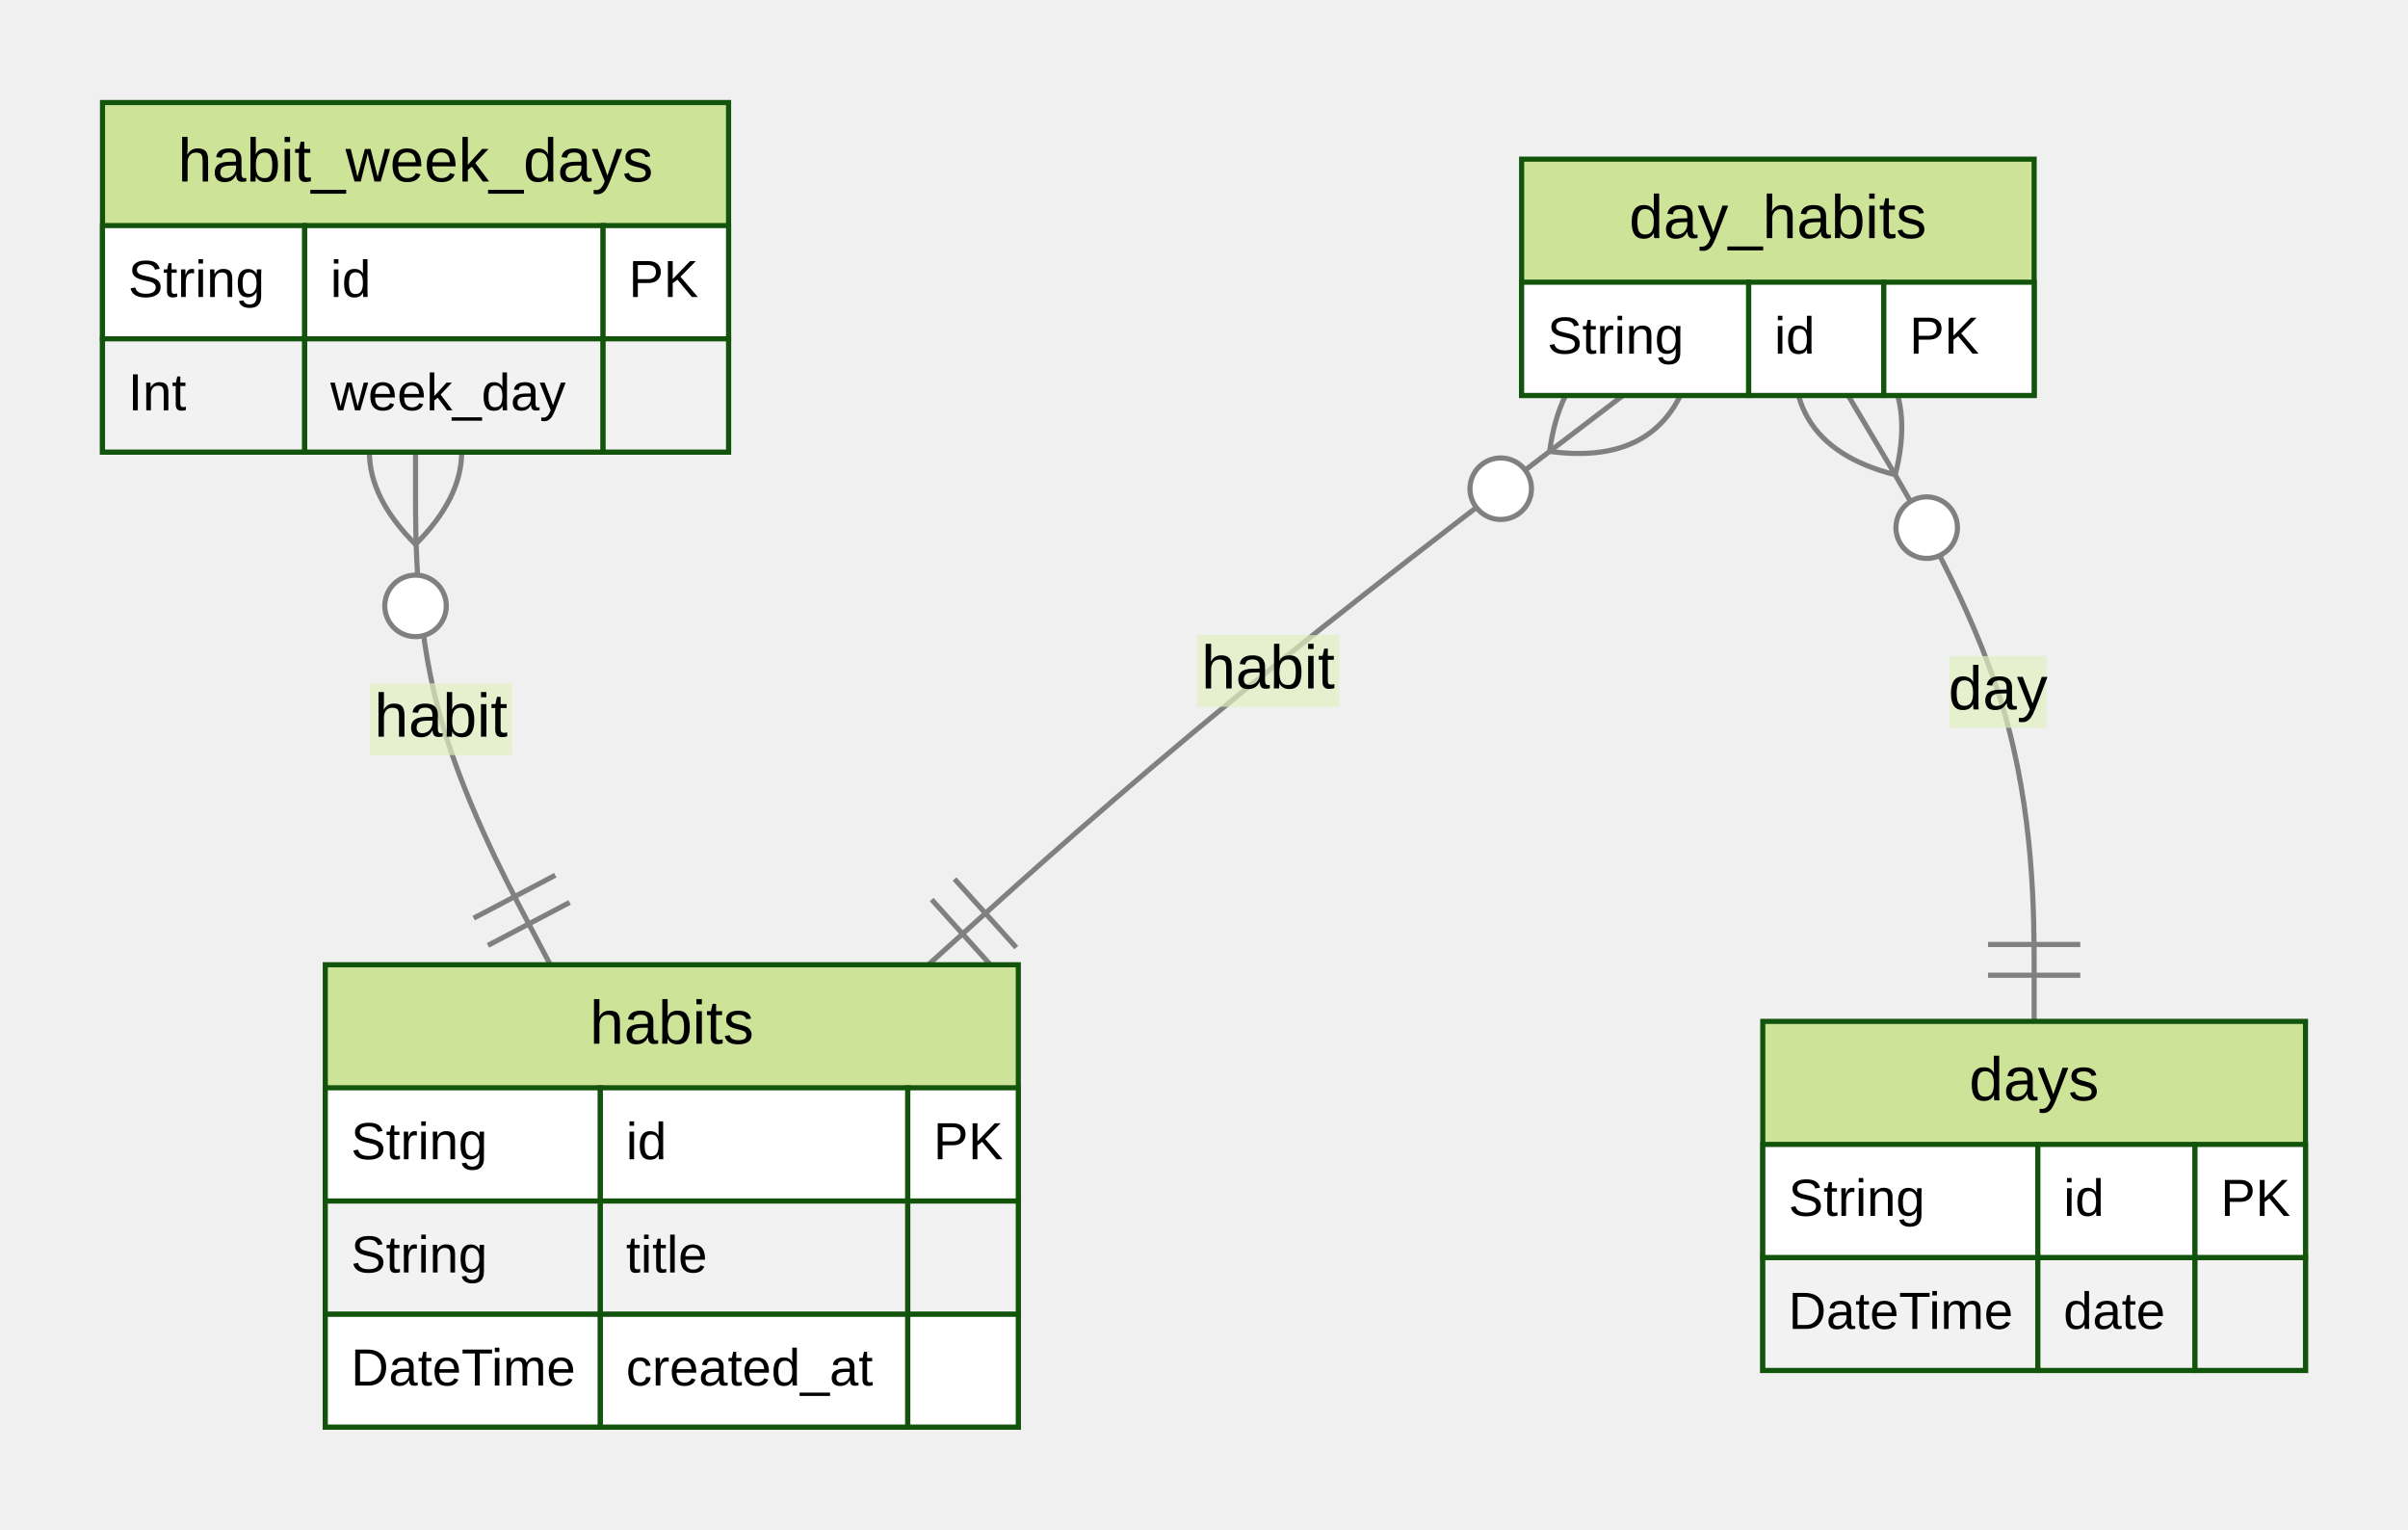
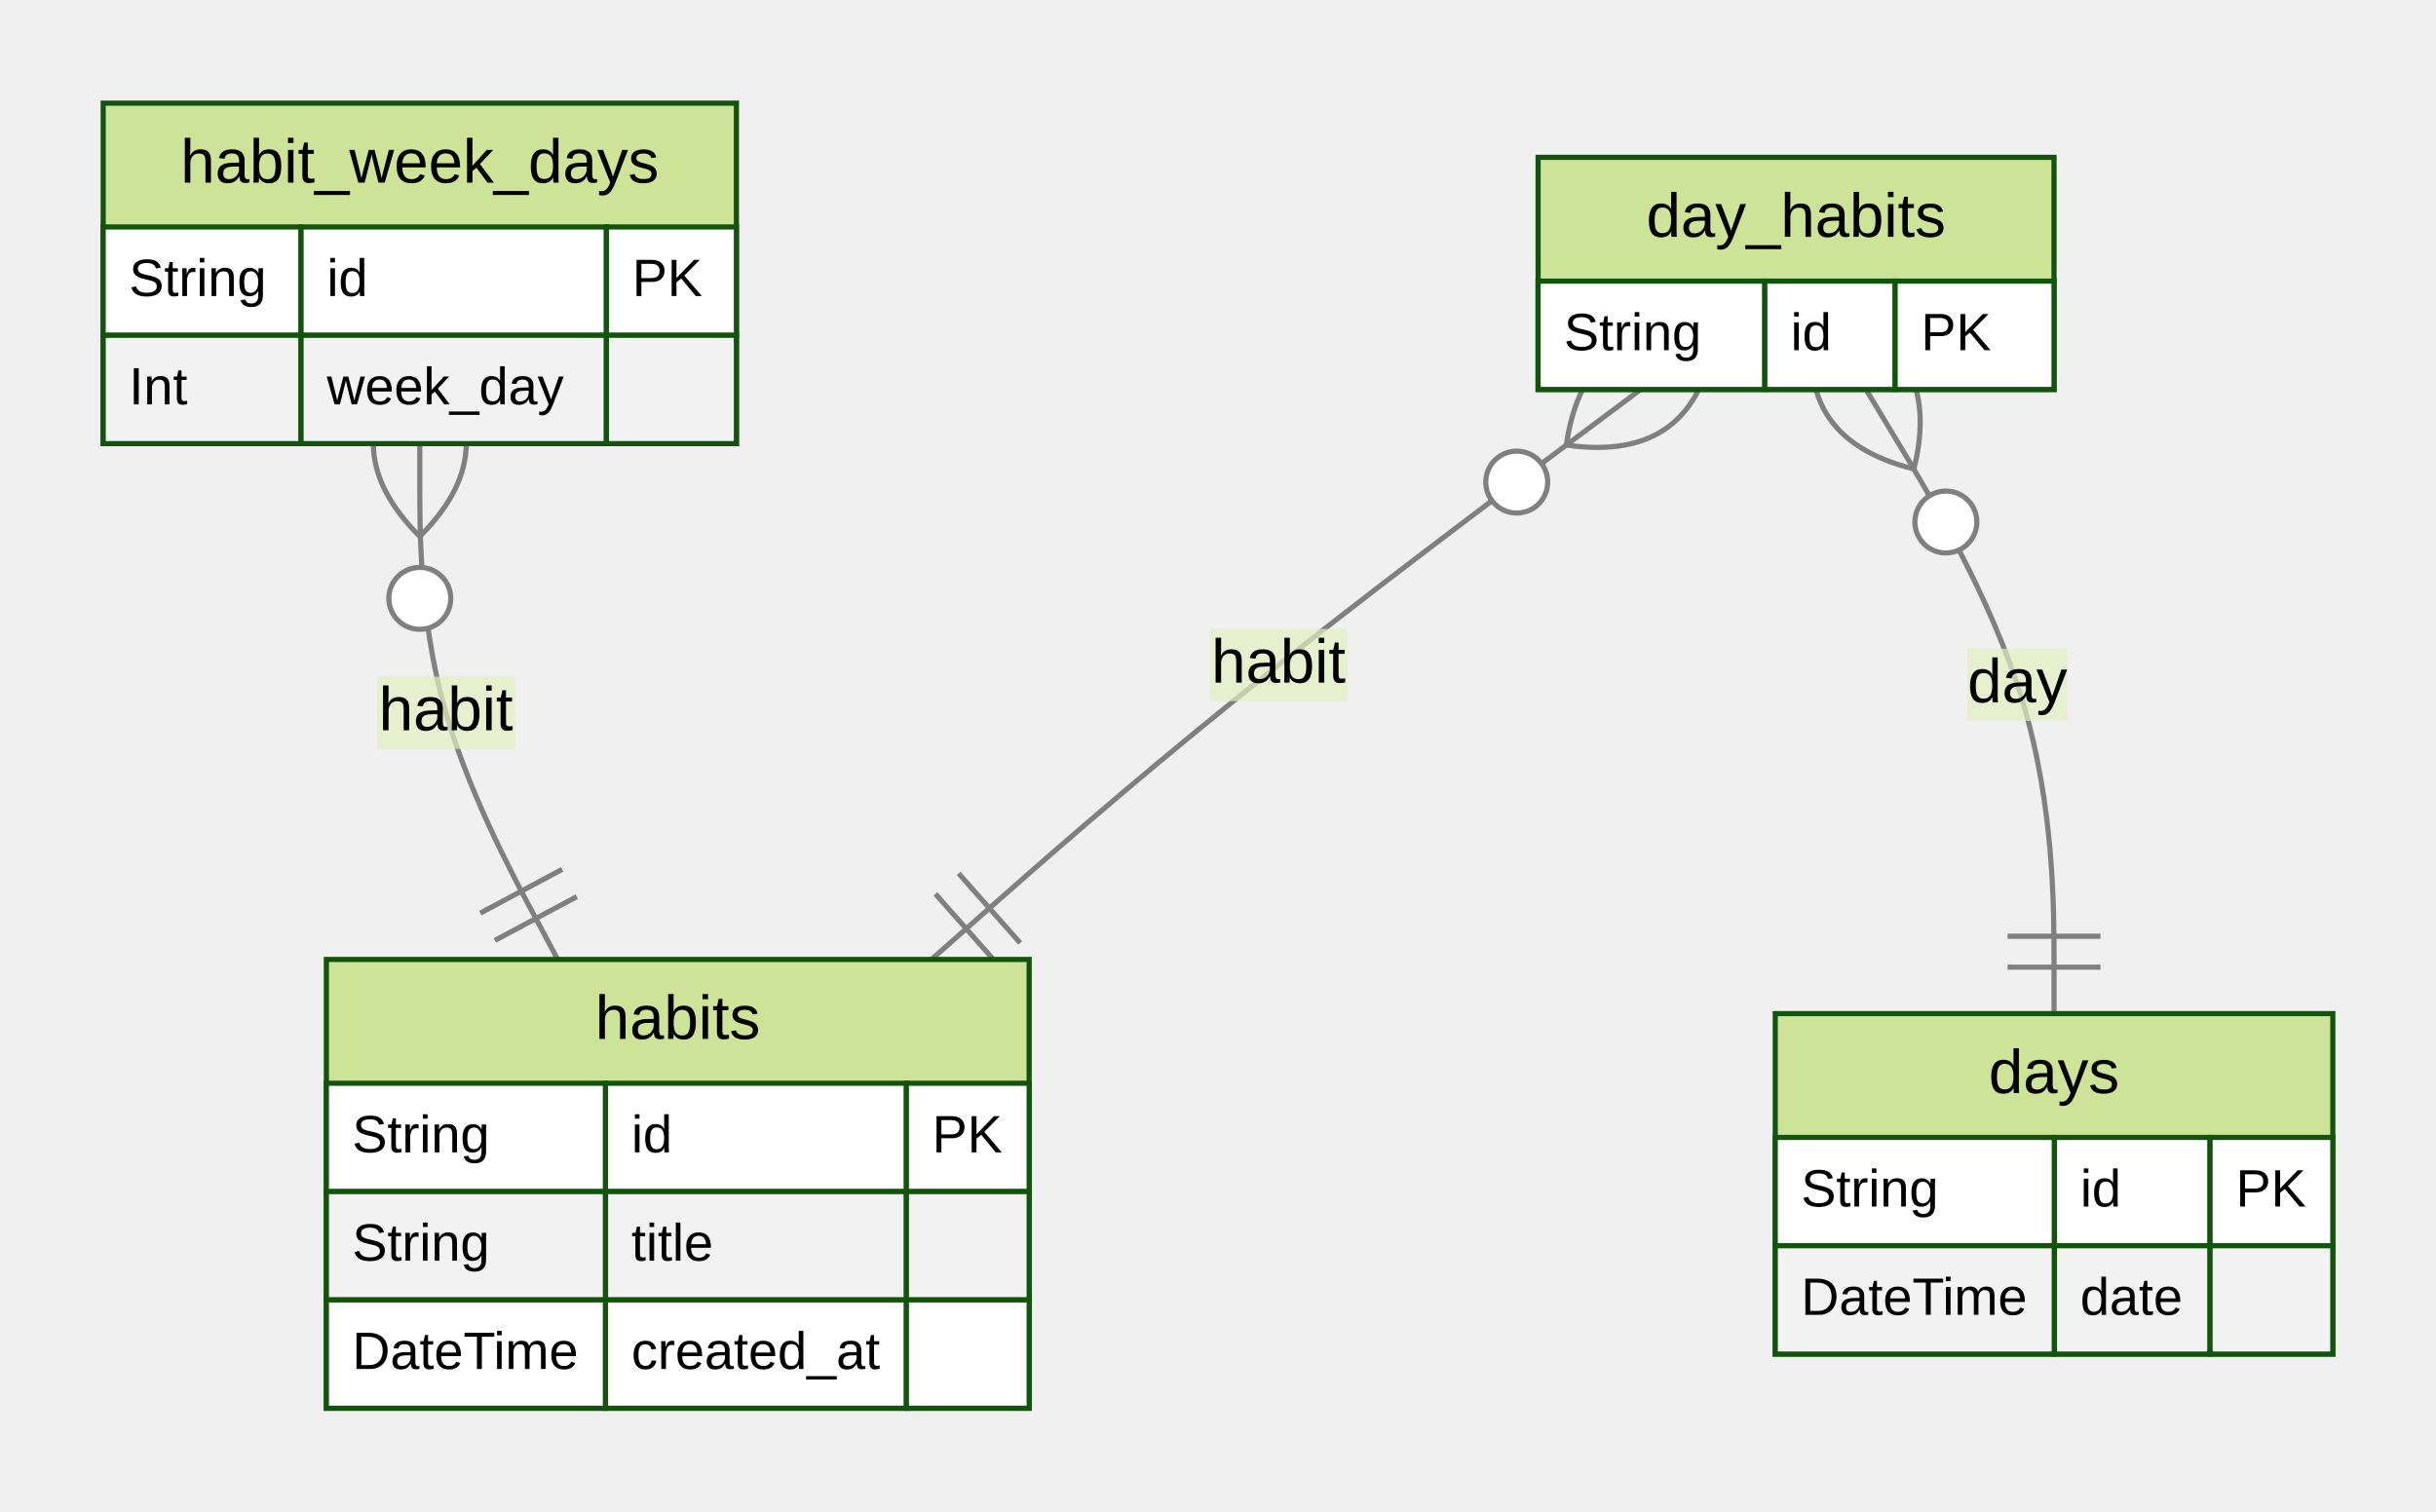
- <svg xmlns="http://www.w3.org/2000/svg" aria-roledescription="er" viewBox="0 0 469.84 298.367" style="max-width: 469.84px; background-color: white;" width="100%" id="mermaid-0">
+ <svg xmlns="http://www.w3.org/2000/svg" aria-roledescription="er" viewBox="0 0 472.158 293" style="max-width: 472.158px; background-color: white;" width="100%" id="mermaid-0">
  <style>#mermaid-0{font-family:"trebuchet ms",verdana,arial,sans-serif;font-size:16px;fill:#000000;}#mermaid-0 .error-icon{fill:#552222;}#mermaid-0 .error-text{fill:#552222;stroke:#552222;}#mermaid-0 .edge-thickness-normal{stroke-width:2px;}#mermaid-0 .edge-thickness-thick{stroke-width:3.5px;}#mermaid-0 .edge-pattern-solid{stroke-dasharray:0;}#mermaid-0 .edge-pattern-dashed{stroke-dasharray:3;}#mermaid-0 .edge-pattern-dotted{stroke-dasharray:2;}#mermaid-0 .marker{fill:#000000;stroke:#000000;}#mermaid-0 .marker.cross{stroke:#000000;}#mermaid-0 svg{font-family:"trebuchet ms",verdana,arial,sans-serif;font-size:16px;}#mermaid-0 .entityBox{fill:#cde498;stroke:#13540c;}#mermaid-0 .attributeBoxOdd{fill:#ffffff;stroke:#13540c;}#mermaid-0 .attributeBoxEven{fill:#f2f2f2;stroke:#13540c;}#mermaid-0 .relationshipLabelBox{fill:hsl(78.158, 58.462%, 84.51%);opacity:0.7;background-color:hsl(78.158, 58.462%, 84.51%);}#mermaid-0 .relationshipLabelBox rect{opacity:0.5;}#mermaid-0 .relationshipLine{stroke:#000000;}#mermaid-0 .entityTitleText{text-anchor:middle;font-size:18px;fill:#000000;}#mermaid-0 :root{--mermaid-font-family:"trebuchet ms",verdana,arial,sans-serif;}</style>
  <g />
  <defs>
    <marker orient="auto" markerHeight="18" markerWidth="18" refY="9" refX="0" id="ONLY_ONE_START">
      <path d="M9,0 L9,18 M15,0 L15,18" fill="none" stroke="gray" />
    </marker>
  </defs>
  <defs>
    <marker orient="auto" markerHeight="18" markerWidth="18" refY="9" refX="18" id="ONLY_ONE_END">
      <path d="M3,0 L3,18 M9,0 L9,18" fill="none" stroke="gray" />
    </marker>
  </defs>
  <defs>
    <marker orient="auto" markerHeight="18" markerWidth="30" refY="9" refX="0" id="ZERO_OR_ONE_START">
      <circle r="6" cy="9" cx="21" fill="white" stroke="gray" />
      <path d="M9,0 L9,18" fill="none" stroke="gray" />
    </marker>
  </defs>
  <defs>
    <marker orient="auto" markerHeight="18" markerWidth="30" refY="9" refX="30" id="ZERO_OR_ONE_END">
      <circle r="6" cy="9" cx="9" fill="white" stroke="gray" />
      <path d="M21,0 L21,18" fill="none" stroke="gray" />
    </marker>
  </defs>
  <defs>
    <marker orient="auto" markerHeight="36" markerWidth="45" refY="18" refX="18" id="ONE_OR_MORE_START">
      <path d="M0,18 Q 18,0 36,18 Q 18,36 0,18 M42,9 L42,27" fill="none" stroke="gray" />
    </marker>
  </defs>
  <defs>
    <marker orient="auto" markerHeight="36" markerWidth="45" refY="18" refX="27" id="ONE_OR_MORE_END">
      <path d="M3,9 L3,27 M9,18 Q27,0 45,18 Q27,36 9,18" fill="none" stroke="gray" />
    </marker>
  </defs>
  <defs>
    <marker orient="auto" markerHeight="36" markerWidth="57" refY="18" refX="18" id="ZERO_OR_MORE_START">
      <circle r="6" cy="18" cx="48" fill="white" stroke="gray" />
      <path d="M0,18 Q18,0 36,18 Q18,36 0,18" fill="none" stroke="gray" />
    </marker>
  </defs>
  <defs>
    <marker orient="auto" markerHeight="36" markerWidth="57" refY="18" refX="39" id="ZERO_OR_MORE_END">
      <circle r="6" cy="18" cx="9" fill="white" stroke="gray" />
      <path d="M21,18 Q39,0 57,18 Q39,36 21,18" fill="none" stroke="gray" />
    </marker>
  </defs>
-   <path style="stroke: gray; fill: none;" marker-start="url(#ZERO_OR_MORE_START)" marker-end="url(#ONLY_ONE_END)" d="M81.078,88.184L81.078,96.517C81.078,104.85,81.078,121.517,85.46,138.184C89.842,154.85,98.605,171.517,102.987,179.85L107.369,188.184" class="er relationshipLine" />
-   <path style="stroke: gray; fill: none;" marker-start="url(#ZERO_OR_MORE_START)" marker-end="url(#ONLY_ONE_END)" d="M360.597,77.138L366.647,87.312C372.696,97.486,384.795,117.835,390.845,138.184C396.895,158.532,396.895,178.881,396.895,189.055L396.895,199.229" class="er relationshipLine" />
-   <path style="stroke: gray; fill: none;" marker-start="url(#ZERO_OR_MORE_START)" marker-end="url(#ONLY_ONE_END)" d="M316.672,77.138L303.33,87.312C289.987,97.486,263.302,117.835,240.711,136.343C218.119,154.85,199.622,171.517,190.373,179.85L181.124,188.184" class="er relationshipLine" />
-   <g transform="translate(63.46875,188.1836 )" id="entity-habits-b6fb3c25-6dc7-4eb1-8504-6dabad3f571b">
-     <rect height="90.184" width="135.219" y="0" x="0" class="er entityBox" />
-     <text style="dominant-baseline: middle; text-anchor: middle; font-size: 12px;" transform="translate(67.60938,12)" y="0" x="0" id="text-entity-habits-b6fb3c25-6dc7-4eb1-8504-6dabad3f571b" class="er entityLabel">habits</text>
-     <rect height="22.092" width="53.672" y="24" x="0" class="er attributeBoxOdd" />
-     <text style="dominant-baseline: middle; font-size: 10.2px;" transform="translate(5,35.0459)" y="0" x="0" id="text-entity-habits-b6fb3c25-6dc7-4eb1-8504-6dabad3f571b-attr-1-type" class="er entityLabel">String</text>
-     <rect height="22.092" width="59.984" y="24" x="53.672" class="er attributeBoxOdd" />
-     <text style="dominant-baseline: middle; font-size: 10.2px;" transform="translate(58.67188,35.0459)" y="0" x="0" id="text-entity-habits-b6fb3c25-6dc7-4eb1-8504-6dabad3f571b-attr-1-name" class="er entityLabel">id</text>
-     <rect height="22.092" width="21.562" y="24" x="113.656" class="er attributeBoxOdd" />
-     <text style="dominant-baseline: middle; font-size: 10.2px;" transform="translate(118.6562,35.0459)" y="0" x="0" id="text-entity-habits-b6fb3c25-6dc7-4eb1-8504-6dabad3f571b-attr-1-key" class="er entityLabel">PK</text>
-     <rect height="22.092" width="53.672" y="46.092" x="0" class="er attributeBoxEven" />
-     <text style="dominant-baseline: middle; font-size: 10.2px;" transform="translate(5,57.1377)" y="0" x="0" id="text-entity-habits-b6fb3c25-6dc7-4eb1-8504-6dabad3f571b-attr-2-type" class="er entityLabel">String</text>
-     <rect height="22.092" width="59.984" y="46.092" x="53.672" class="er attributeBoxEven" />
-     <text style="dominant-baseline: middle; font-size: 10.2px;" transform="translate(58.67188,57.1377)" y="0" x="0" id="text-entity-habits-b6fb3c25-6dc7-4eb1-8504-6dabad3f571b-attr-2-name" class="er entityLabel">title</text>
-     <rect height="22.092" width="21.562" y="46.092" x="113.656" class="er attributeBoxEven" />
-     <text style="dominant-baseline: middle; font-size: 10.2px;" transform="translate(118.6562,57.1377)" y="0" x="0" id="text-entity-habits-b6fb3c25-6dc7-4eb1-8504-6dabad3f571b-attr-2-key" class="er entityLabel" />
-     <rect height="22" width="53.672" y="68.184" x="0" class="er attributeBoxOdd" />
-     <text style="dominant-baseline: middle; font-size: 10.2px;" transform="translate(5,79.18359)" y="0" x="0" id="text-entity-habits-b6fb3c25-6dc7-4eb1-8504-6dabad3f571b-attr-3-type" class="er entityLabel">DateTime</text>
-     <rect height="22" width="59.984" y="68.184" x="53.672" class="er attributeBoxOdd" />
-     <text style="dominant-baseline: middle; font-size: 10.2px;" transform="translate(58.67188,79.18359)" y="0" x="0" id="text-entity-habits-b6fb3c25-6dc7-4eb1-8504-6dabad3f571b-attr-3-name" class="er entityLabel">created_at</text>
-     <rect height="22" width="21.562" y="68.184" x="113.656" class="er attributeBoxOdd" />
-     <text style="dominant-baseline: middle; font-size: 10.2px;" transform="translate(118.6562,79.18359)" y="0" x="0" id="text-entity-habits-b6fb3c25-6dc7-4eb1-8504-6dabad3f571b-attr-3-key" class="er entityLabel" />
+   <path style="stroke: gray; fill: none;" marker-start="url(#ZERO_OR_MORE_START)" marker-end="url(#ONLY_ONE_END)" d="M81.367,86L81.367,94.333C81.367,102.667,81.367,119.333,85.824,136C90.28,152.667,99.192,169.333,103.649,177.667L108.105,186" class="er relationshipLine" />
+   <path style="stroke: gray; fill: none;" marker-start="url(#ZERO_OR_MORE_START)" marker-end="url(#ONLY_ONE_END)" d="M361.677,75.5L367.752,85.583C373.826,95.667,385.975,115.833,392.049,136C398.123,156.167,398.123,176.333,398.123,186.417L398.123,196.5" class="er relationshipLine" />
+   <path style="stroke: gray; fill: none;" marker-start="url(#ZERO_OR_MORE_START)" marker-end="url(#ONLY_ONE_END)" d="M318.013,75.5L304.519,85.583C291.026,95.667,264.038,115.833,241.125,134.25C218.212,152.667,199.374,169.333,189.955,177.667L180.535,186" class="er relationshipLine" />
+   <g transform="translate(63.25739,186 )" id="entity-habits-91f6cf81-48ee-4b9a-9969-3f4278edf70d">
+     <rect height="87" width="136.22" y="0" x="0" class="er entityBox" />
+     <text style="dominant-baseline: middle; text-anchor: middle; font-size: 12px;" transform="translate(68.1098,12)" y="0" x="0" id="text-entity-habits-91f6cf81-48ee-4b9a-9969-3f4278edf70d" class="er entityLabel">habits</text>
+     <rect height="21" width="54.113" y="24" x="0" class="er attributeBoxOdd" />
+     <text style="dominant-baseline: middle; font-size: 10.2px;" transform="translate(5,34.5)" y="0" x="0" id="text-entity-habits-91f6cf81-48ee-4b9a-9969-3f4278edf70d-attr-1-type" class="er entityLabel">String</text>
+     <rect height="21" width="58.311" y="24" x="54.113" class="er attributeBoxOdd" />
+     <text style="dominant-baseline: middle; font-size: 10.2px;" transform="translate(59.11313,34.5)" y="0" x="0" id="text-entity-habits-91f6cf81-48ee-4b9a-9969-3f4278edf70d-attr-1-name" class="er entityLabel">id</text>
+     <rect height="21" width="23.795" y="24" x="112.425" class="er attributeBoxOdd" />
+     <text style="dominant-baseline: middle; font-size: 10.2px;" transform="translate(117.4246,34.5)" y="0" x="0" id="text-entity-habits-91f6cf81-48ee-4b9a-9969-3f4278edf70d-attr-1-key" class="er entityLabel">PK</text>
+     <rect height="21" width="54.113" y="45" x="0" class="er attributeBoxEven" />
+     <text style="dominant-baseline: middle; font-size: 10.2px;" transform="translate(5,55.5)" y="0" x="0" id="text-entity-habits-91f6cf81-48ee-4b9a-9969-3f4278edf70d-attr-2-type" class="er entityLabel">String</text>
+     <rect height="21" width="58.311" y="45" x="54.113" class="er attributeBoxEven" />
+     <text style="dominant-baseline: middle; font-size: 10.2px;" transform="translate(59.11313,55.5)" y="0" x="0" id="text-entity-habits-91f6cf81-48ee-4b9a-9969-3f4278edf70d-attr-2-name" class="er entityLabel">title</text>
+     <rect height="21" width="23.795" y="45" x="112.425" class="er attributeBoxEven" />
+     <text style="dominant-baseline: middle; font-size: 10.2px;" transform="translate(117.4246,55.5)" y="0" x="0" id="text-entity-habits-91f6cf81-48ee-4b9a-9969-3f4278edf70d-attr-2-key" class="er entityLabel" />
+     <rect height="21" width="54.113" y="66" x="0" class="er attributeBoxOdd" />
+     <text style="dominant-baseline: middle; font-size: 10.2px;" transform="translate(5,76.5)" y="0" x="0" id="text-entity-habits-91f6cf81-48ee-4b9a-9969-3f4278edf70d-attr-3-type" class="er entityLabel">DateTime</text>
+     <rect height="21" width="58.311" y="66" x="54.113" class="er attributeBoxOdd" />
+     <text style="dominant-baseline: middle; font-size: 10.2px;" transform="translate(59.11313,76.5)" y="0" x="0" id="text-entity-habits-91f6cf81-48ee-4b9a-9969-3f4278edf70d-attr-3-name" class="er entityLabel">created_at</text>
+     <rect height="21" width="23.795" y="66" x="112.425" class="er attributeBoxOdd" />
+     <text style="dominant-baseline: middle; font-size: 10.2px;" transform="translate(117.4246,76.5)" y="0" x="0" id="text-entity-habits-91f6cf81-48ee-4b9a-9969-3f4278edf70d-attr-3-key" class="er entityLabel" />
  </g>
-   <g transform="translate(20,20 )" id="entity-habitweekdays-14d95692-4288-4b59-871d-ff5c7136a14c">
-     <rect height="68.184" width="122.156" y="0" x="0" class="er entityBox" />
-     <text style="dominant-baseline: middle; text-anchor: middle; font-size: 12px;" transform="translate(61.07812,12)" y="0" x="0" id="text-entity-habitweekdays-14d95692-4288-4b59-871d-ff5c7136a14c" class="er entityLabel">habit_week_days</text>
-     <rect height="22.092" width="39.453" y="24" x="0" class="er attributeBoxOdd" />
-     <text style="dominant-baseline: middle; font-size: 10.2px;" transform="translate(5,35.0459)" y="0" x="0" id="text-entity-habitweekdays-14d95692-4288-4b59-871d-ff5c7136a14c-attr-1-type" class="er entityLabel">String</text>
-     <rect height="22.092" width="58.219" y="24" x="39.453" class="er attributeBoxOdd" />
-     <text style="dominant-baseline: middle; font-size: 10.2px;" transform="translate(44.45312,35.0459)" y="0" x="0" id="text-entity-habitweekdays-14d95692-4288-4b59-871d-ff5c7136a14c-attr-1-name" class="er entityLabel">id</text>
-     <rect height="22.092" width="24.484" y="24" x="97.672" class="er attributeBoxOdd" />
-     <text style="dominant-baseline: middle; font-size: 10.2px;" transform="translate(102.6719,35.0459)" y="0" x="0" id="text-entity-habitweekdays-14d95692-4288-4b59-871d-ff5c7136a14c-attr-1-key" class="er entityLabel">PK</text>
-     <rect height="22.092" width="39.453" y="46.092" x="0" class="er attributeBoxEven" />
-     <text style="dominant-baseline: middle; font-size: 10.2px;" transform="translate(5,57.1377)" y="0" x="0" id="text-entity-habitweekdays-14d95692-4288-4b59-871d-ff5c7136a14c-attr-2-type" class="er entityLabel">Int</text>
-     <rect height="22.092" width="58.219" y="46.092" x="39.453" class="er attributeBoxEven" />
-     <text style="dominant-baseline: middle; font-size: 10.2px;" transform="translate(44.45312,57.1377)" y="0" x="0" id="text-entity-habitweekdays-14d95692-4288-4b59-871d-ff5c7136a14c-attr-2-name" class="er entityLabel">week_day</text>
-     <rect height="22.092" width="24.484" y="46.092" x="97.672" class="er attributeBoxEven" />
-     <text style="dominant-baseline: middle; font-size: 10.2px;" transform="translate(102.6719,57.1377)" y="0" x="0" id="text-entity-habitweekdays-14d95692-4288-4b59-871d-ff5c7136a14c-attr-2-key" class="er entityLabel" />
+   <g transform="translate(20,20 )" id="entity-habitweekdays-6639ed20-eaf2-4aa4-88f9-596950da6f6a">
+     <rect height="66" width="122.734" y="0" x="0" class="er entityBox" />
+     <text style="dominant-baseline: middle; text-anchor: middle; font-size: 12px;" transform="translate(61.36719,12)" y="0" x="0" id="text-entity-habitweekdays-6639ed20-eaf2-4aa4-88f9-596950da6f6a" class="er entityLabel">habit_week_days</text>
+     <rect height="21" width="38.351" y="24" x="0" class="er attributeBoxOdd" />
+     <text style="dominant-baseline: middle; font-size: 10.2px;" transform="translate(5,34.5)" y="0" x="0" id="text-entity-habitweekdays-6639ed20-eaf2-4aa4-88f9-596950da6f6a-attr-1-type" class="er entityLabel">String</text>
+     <rect height="21" width="59.184" y="24" x="38.351" class="er attributeBoxOdd" />
+     <text style="dominant-baseline: middle; font-size: 10.2px;" transform="translate(43.35122,34.5)" y="0" x="0" id="text-entity-habitweekdays-6639ed20-eaf2-4aa4-88f9-596950da6f6a-attr-1-name" class="er entityLabel">id</text>
+     <rect height="21" width="25.199" y="24" x="97.535" class="er attributeBoxOdd" />
+     <text style="dominant-baseline: middle; font-size: 10.2px;" transform="translate(102.5352,34.5)" y="0" x="0" id="text-entity-habitweekdays-6639ed20-eaf2-4aa4-88f9-596950da6f6a-attr-1-key" class="er entityLabel">PK</text>
+     <rect height="21" width="38.351" y="45" x="0" class="er attributeBoxEven" />
+     <text style="dominant-baseline: middle; font-size: 10.2px;" transform="translate(5,55.5)" y="0" x="0" id="text-entity-habitweekdays-6639ed20-eaf2-4aa4-88f9-596950da6f6a-attr-2-type" class="er entityLabel">Int</text>
+     <rect height="21" width="59.184" y="45" x="38.351" class="er attributeBoxEven" />
+     <text style="dominant-baseline: middle; font-size: 10.2px;" transform="translate(43.35122,55.5)" y="0" x="0" id="text-entity-habitweekdays-6639ed20-eaf2-4aa4-88f9-596950da6f6a-attr-2-name" class="er entityLabel">week_day</text>
+     <rect height="21" width="25.199" y="45" x="97.535" class="er attributeBoxEven" />
+     <text style="dominant-baseline: middle; font-size: 10.2px;" transform="translate(102.5352,55.5)" y="0" x="0" id="text-entity-habitweekdays-6639ed20-eaf2-4aa4-88f9-596950da6f6a-attr-2-key" class="er entityLabel" />
  </g>
-   <g transform="translate(343.9492,199.2295 )" id="entity-days-6fb94c2b-4a59-4200-9bbc-cd64e8564a1f">
-     <rect height="68.092" width="105.891" y="0" x="0" class="er entityBox" />
-     <text style="dominant-baseline: middle; text-anchor: middle; font-size: 12px;" transform="translate(52.94531,12)" y="0" x="0" id="text-entity-days-6fb94c2b-4a59-4200-9bbc-cd64e8564a1f" class="er entityLabel">days</text>
-     <rect height="22.092" width="53.672" y="24" x="0" class="er attributeBoxOdd" />
-     <text style="dominant-baseline: middle; font-size: 10.2px;" transform="translate(5,35.0459)" y="0" x="0" id="text-entity-days-6fb94c2b-4a59-4200-9bbc-cd64e8564a1f-attr-1-type" class="er entityLabel">String</text>
-     <rect height="22.092" width="30.656" y="24" x="53.672" class="er attributeBoxOdd" />
-     <text style="dominant-baseline: middle; font-size: 10.2px;" transform="translate(58.67188,35.0459)" y="0" x="0" id="text-entity-days-6fb94c2b-4a59-4200-9bbc-cd64e8564a1f-attr-1-name" class="er entityLabel">id</text>
-     <rect height="22.092" width="21.562" y="24" x="84.328" class="er attributeBoxOdd" />
-     <text style="dominant-baseline: middle; font-size: 10.2px;" transform="translate(89.32812,35.0459)" y="0" x="0" id="text-entity-days-6fb94c2b-4a59-4200-9bbc-cd64e8564a1f-attr-1-key" class="er entityLabel">PK</text>
-     <rect height="22" width="53.672" y="46.092" x="0" class="er attributeBoxEven" />
-     <text style="dominant-baseline: middle; font-size: 10.2px;" transform="translate(5,57.0918)" y="0" x="0" id="text-entity-days-6fb94c2b-4a59-4200-9bbc-cd64e8564a1f-attr-2-type" class="er entityLabel">DateTime</text>
-     <rect height="22" width="30.656" y="46.092" x="53.672" class="er attributeBoxEven" />
-     <text style="dominant-baseline: middle; font-size: 10.2px;" transform="translate(58.67188,57.0918)" y="0" x="0" id="text-entity-days-6fb94c2b-4a59-4200-9bbc-cd64e8564a1f-attr-2-name" class="er entityLabel">date</text>
-     <rect height="22" width="21.562" y="46.092" x="84.328" class="er attributeBoxEven" />
-     <text style="dominant-baseline: middle; font-size: 10.2px;" transform="translate(89.32812,57.0918)" y="0" x="0" id="text-entity-days-6fb94c2b-4a59-4200-9bbc-cd64e8564a1f-attr-2-key" class="er entityLabel" />
+   <g transform="translate(344.0882,196.5 )" id="entity-days-3800f1a6-5447-4f66-a45f-0066d800af2b">
+     <rect height="66" width="108.07" y="0" x="0" class="er entityBox" />
+     <text style="dominant-baseline: middle; text-anchor: middle; font-size: 12px;" transform="translate(54.03506,12)" y="0" x="0" id="text-entity-days-3800f1a6-5447-4f66-a45f-0066d800af2b" class="er entityLabel">days</text>
+     <rect height="21" width="54.113" y="24" x="0" class="er attributeBoxOdd" />
+     <text style="dominant-baseline: middle; font-size: 10.2px;" transform="translate(5,34.5)" y="0" x="0" id="text-entity-days-3800f1a6-5447-4f66-a45f-0066d800af2b-attr-1-type" class="er entityLabel">String</text>
+     <rect height="21" width="30.162" y="24" x="54.113" class="er attributeBoxOdd" />
+     <text style="dominant-baseline: middle; font-size: 10.2px;" transform="translate(59.11313,34.5)" y="0" x="0" id="text-entity-days-3800f1a6-5447-4f66-a45f-0066d800af2b-attr-1-name" class="er entityLabel">id</text>
+     <rect height="21" width="23.795" y="24" x="84.275" class="er attributeBoxOdd" />
+     <text style="dominant-baseline: middle; font-size: 10.2px;" transform="translate(89.27515,34.5)" y="0" x="0" id="text-entity-days-3800f1a6-5447-4f66-a45f-0066d800af2b-attr-1-key" class="er entityLabel">PK</text>
+     <rect height="21" width="54.113" y="45" x="0" class="er attributeBoxEven" />
+     <text style="dominant-baseline: middle; font-size: 10.2px;" transform="translate(5,55.5)" y="0" x="0" id="text-entity-days-3800f1a6-5447-4f66-a45f-0066d800af2b-attr-2-type" class="er entityLabel">DateTime</text>
+     <rect height="21" width="30.162" y="45" x="54.113" class="er attributeBoxEven" />
+     <text style="dominant-baseline: middle; font-size: 10.2px;" transform="translate(59.11313,55.5)" y="0" x="0" id="text-entity-days-3800f1a6-5447-4f66-a45f-0066d800af2b-attr-2-name" class="er entityLabel">date</text>
+     <rect height="21" width="23.795" y="45" x="84.275" class="er attributeBoxEven" />
+     <text style="dominant-baseline: middle; font-size: 10.2px;" transform="translate(89.27515,55.5)" y="0" x="0" id="text-entity-days-3800f1a6-5447-4f66-a45f-0066d800af2b-attr-2-key" class="er entityLabel" />
  </g>
-   <g transform="translate(296.8945,31.0459 )" id="entity-dayhabits-f4d05089-e547-45c3-b099-a73d760f9655">
-     <rect height="46.092" width="100" y="0" x="0" class="er entityBox" />
-     <text style="dominant-baseline: middle; text-anchor: middle; font-size: 12px;" transform="translate(50,12)" y="0" x="0" id="text-entity-dayhabits-f4d05089-e547-45c3-b099-a73d760f9655" class="er entityLabel">day_habits</text>
-     <rect height="22.092" width="44.302" y="24" x="0" class="er attributeBoxOdd" />
-     <text style="dominant-baseline: middle; font-size: 10.2px;" transform="translate(5,35.0459)" y="0" x="0" id="text-entity-dayhabits-f4d05089-e547-45c3-b099-a73d760f9655-attr-1-type" class="er entityLabel">String</text>
-     <rect height="22.092" width="26.365" y="24" x="44.302" class="er attributeBoxOdd" />
-     <text style="dominant-baseline: middle; font-size: 10.2px;" transform="translate(49.30208,35.0459)" y="0" x="0" id="text-entity-dayhabits-f4d05089-e547-45c3-b099-a73d760f9655-attr-1-name" class="er entityLabel">id</text>
-     <rect height="22.092" width="29.333" y="24" x="70.667" class="er attributeBoxOdd" />
-     <text style="dominant-baseline: middle; font-size: 10.2px;" transform="translate(75.66667,35.0459)" y="0" x="0" id="text-entity-dayhabits-f4d05089-e547-45c3-b099-a73d760f9655-attr-1-key" class="er entityLabel">PK</text>
+   <g transform="translate(298.1232,30.5 )" id="entity-dayhabits-1ffc1257-2ef1-42af-b279-efdbbf24d5d7">
+     <rect height="45" width="100" y="0" x="0" class="er entityBox" />
+     <text style="dominant-baseline: middle; text-anchor: middle; font-size: 12px;" transform="translate(50,12)" y="0" x="0" id="text-entity-dayhabits-1ffc1257-2ef1-42af-b279-efdbbf24d5d7" class="er entityLabel">day_habits</text>
+     <rect height="21" width="43.945" y="24" x="0" class="er attributeBoxOdd" />
+     <text style="dominant-baseline: middle; font-size: 10.2px;" transform="translate(5,34.5)" y="0" x="0" id="text-entity-dayhabits-1ffc1257-2ef1-42af-b279-efdbbf24d5d7-attr-1-type" class="er entityLabel">String</text>
+     <rect height="21" width="25.262" y="24" x="43.945" class="er attributeBoxOdd" />
+     <text style="dominant-baseline: middle; font-size: 10.2px;" transform="translate(48.94526,34.5)" y="0" x="0" id="text-entity-dayhabits-1ffc1257-2ef1-42af-b279-efdbbf24d5d7-attr-1-name" class="er entityLabel">id</text>
+     <rect height="21" width="30.793" y="24" x="69.207" class="er attributeBoxOdd" />
+     <text style="dominant-baseline: middle; font-size: 10.2px;" transform="translate(74.20681,34.5)" y="0" x="0" id="text-entity-dayhabits-1ffc1257-2ef1-42af-b279-efdbbf24d5d7-attr-1-key" class="er entityLabel">PK</text>
  </g>
-   <rect height="14" width="27.734" y="133.289" x="72.169" class="er relationshipLabelBox" />
-   <text style="text-anchor: middle; dominant-baseline: middle; font-size: 12px;" y="140.289" x="86.036" id="rel1" class="er relationshipLabel">habit</text>
-   <rect height="14" width="18.922" y="127.976" x="380.381" class="er relationshipLabelBox" />
-   <text style="text-anchor: middle; dominant-baseline: middle; font-size: 12px;" y="134.976" x="389.842" id="rel2" class="er relationshipLabel">day</text>
-   <rect height="14" width="27.734" y="123.878" x="233.564" class="er relationshipLabelBox" />
-   <text style="text-anchor: middle; dominant-baseline: middle; font-size: 12px;" y="130.878" x="247.431" id="rel3" class="er relationshipLabel">habit</text>
+   <rect height="14" width="26.688" y="131.171" x="73.085" class="er relationshipLabelBox" />
+   <text style="text-anchor: middle; dominant-baseline: middle; font-size: 12px;" y="138.171" x="86.429" id="rel1" class="er relationshipLabel">habit</text>
+   <rect height="14" width="19.359" y="125.746" x="381.338" class="er relationshipLabelBox" />
+   <text style="text-anchor: middle; dominant-baseline: middle; font-size: 12px;" y="132.746" x="391.017" id="rel2" class="er relationshipLabel">day</text>
+   <rect height="14" width="26.688" y="121.925" x="234.457" class="er relationshipLabelBox" />
+   <text style="text-anchor: middle; dominant-baseline: middle; font-size: 12px;" y="128.925" x="247.801" id="rel3" class="er relationshipLabel">habit</text>
</svg>
